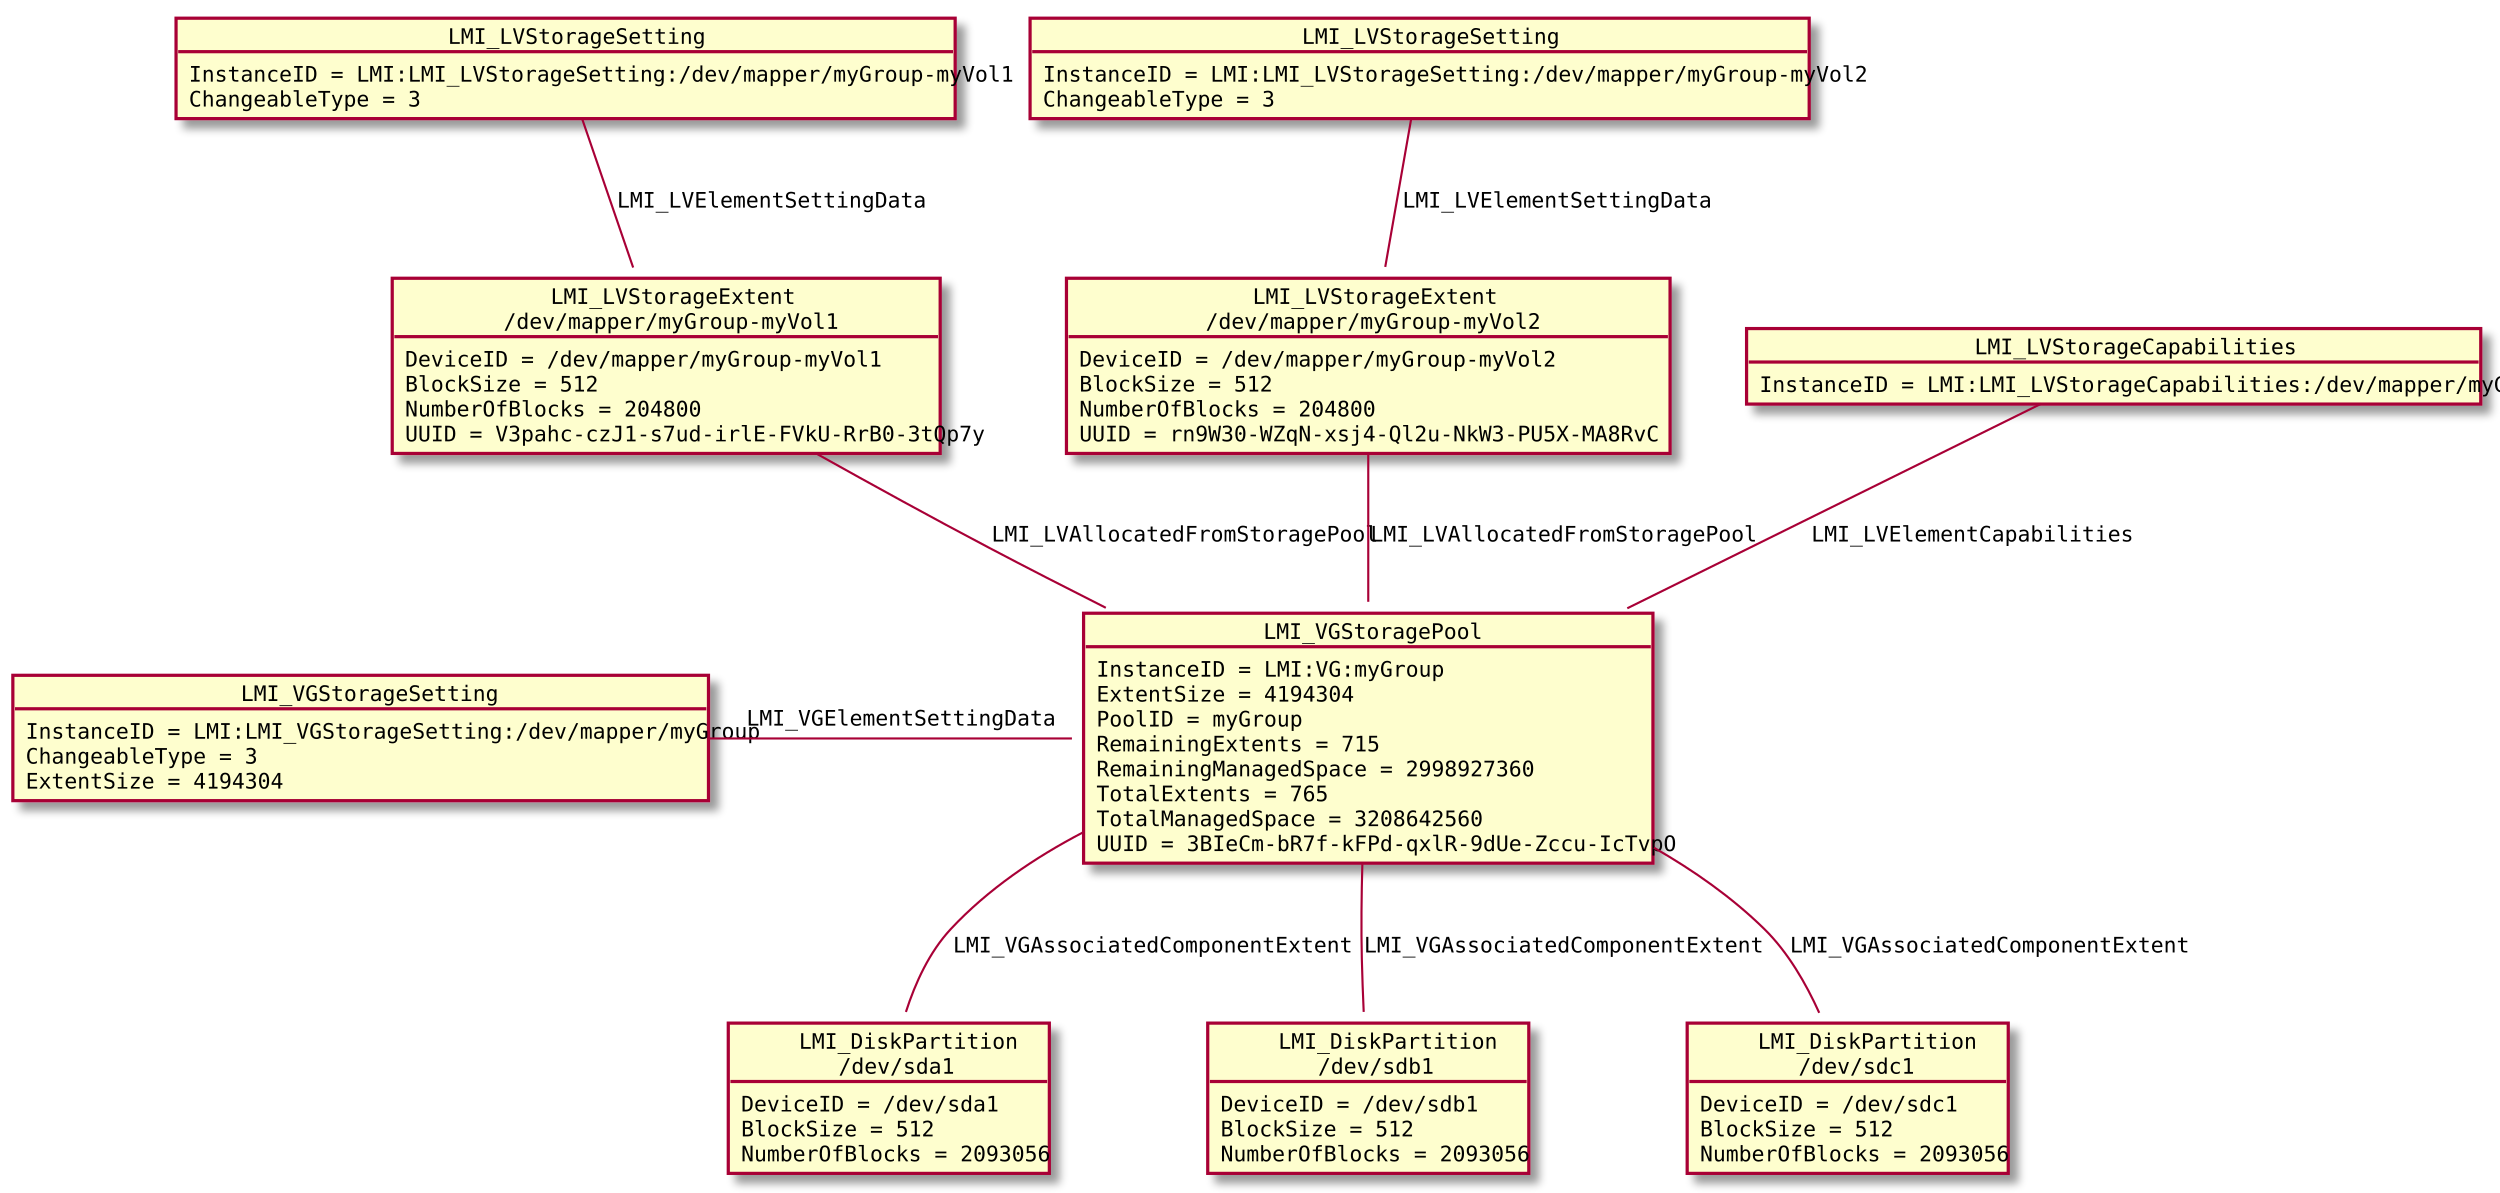
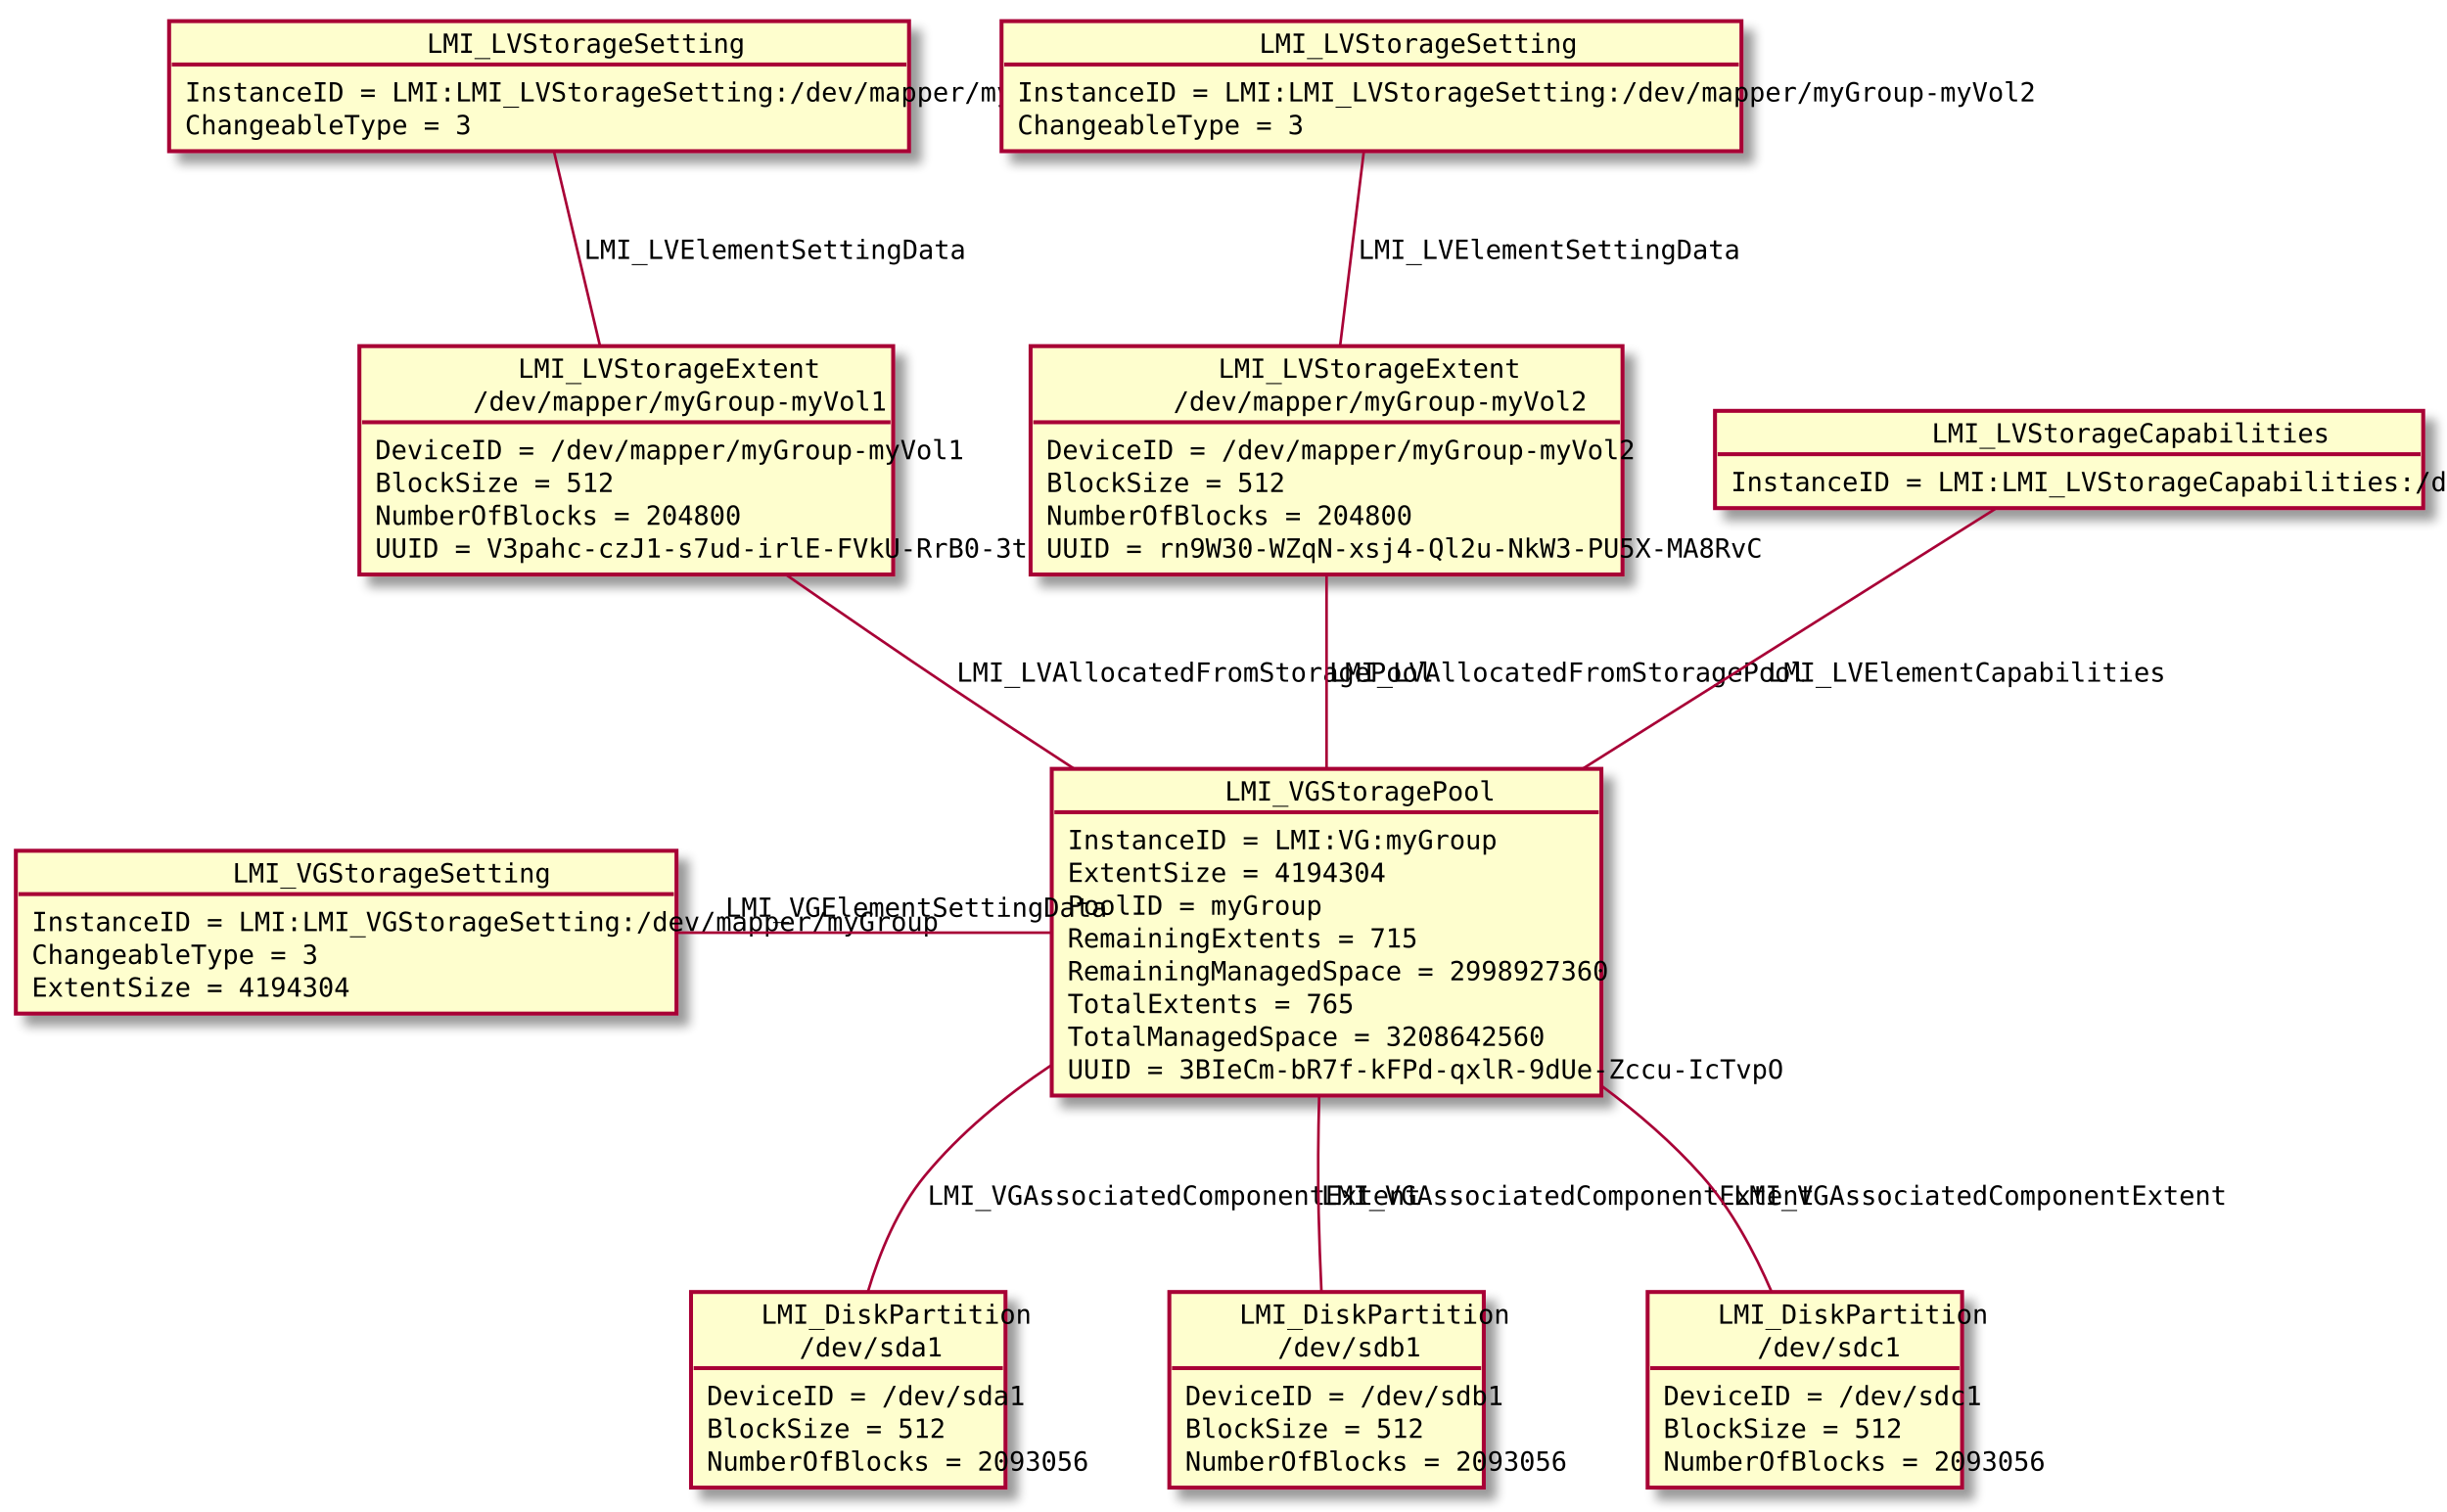
- <svg xmlns="http://www.w3.org/2000/svg" height="557pt" style="width:1168px;height:557px;" version="1.1" viewBox="0 0 1168 557" width="1168pt">
+ <svg xmlns="http://www.w3.org/2000/svg" height="572pt" style="width:926px;height:572px;" version="1.1" viewBox="0 0 926 572" width="926pt">
  <defs>
    <filter height="300%" id="f1" width="300%" x="-1" y="-1">
-       <feGaussianBlur result="blurOut" stdDeviation="2" />
+       <feGaussianBlur result="blurOut" stdDeviation="2.0" />
      <feColorMatrix in="blurOut" result="blurOut2" type="matrix" values="0 0 0 0 0 0 0 0 0 0 0 0 0 0 0 0 0 0 .4 0" />
-       <feOffset dx="4" dy="4" in="blurOut2" result="blurOut3" />
+       <feOffset dx="4.0" dy="4.0" in="blurOut2" result="blurOut3" />
      <feBlend in="SourceGraphic" in2="blurOut3" mode="normal" />
    </filter>
  </defs>
  <g>
-     <rect fill="#FEFECE" filter="url(#f1)" height="81.844" style="stroke: #A80036; stroke-width: 1.5;" width="256" x="183.25" y="130" />
-     <text fill="#000000" font-family="Monospace" font-size="10" lengthAdjust="spacingAndGlyphs" textLength="108" x="257.25" y="142">LMI_LVStorageExtent</text>
-     <text fill="#000000" font-family="Monospace" font-size="10" lengthAdjust="spacingAndGlyphs" textLength="152" x="235.25" y="153.641">/dev/mapper/myGroup-myVol1</text>
-     <line style="stroke: #A80036; stroke-width: 1.5;" x1="184.25" x2="438.25" y1="157.281" y2="157.281" />
-     <text fill="#000000" font-family="Monospace" font-size="10" lengthAdjust="spacingAndGlyphs" textLength="210" x="189.25" y="171.281">DeviceID = /dev/mapper/myGroup-myVol1</text>
-     <text fill="#000000" font-family="Monospace" font-size="10" lengthAdjust="spacingAndGlyphs" textLength="77" x="189.25" y="182.922">BlockSize = 512</text>
-     <text fill="#000000" font-family="Monospace" font-size="10" lengthAdjust="spacingAndGlyphs" textLength="132" x="189.25" y="194.562">NumberOfBlocks = 204800</text>
-     <text fill="#000000" font-family="Monospace" font-size="10" lengthAdjust="spacingAndGlyphs" textLength="244" x="189.25" y="206.203">UUID = V3pahc-czJ1-s7ud-irlE-FVkU-RrB0-3tQp7y</text>
-     <rect fill="#FEFECE" filter="url(#f1)" height="46.922" style="stroke: #A80036; stroke-width: 1.5;" width="364" x="82.25" y="8.5" />
-     <text fill="#000000" font-family="Monospace" font-size="10" lengthAdjust="spacingAndGlyphs" textLength="110" x="209.25" y="20.5">LMI_LVStorageSetting</text>
-     <line style="stroke: #A80036; stroke-width: 1.5;" x1="83.25" x2="445.25" y1="24.141" y2="24.141" />
-     <text fill="#000000" font-family="Monospace" font-size="10" lengthAdjust="spacingAndGlyphs" textLength="352" x="88.25" y="38.141">InstanceID = LMI:LMI_LVStorageSetting:/dev/mapper/myGroup-myVol1</text>
-     <text fill="#000000" font-family="Monospace" font-size="10" lengthAdjust="spacingAndGlyphs" textLength="101" x="88.25" y="49.781">ChangeableType = 3</text>
-     <rect fill="#FEFECE" filter="url(#f1)" height="81.844" style="stroke: #A80036; stroke-width: 1.5;" width="282" x="498.25" y="130" />
-     <text fill="#000000" font-family="Monospace" font-size="10" lengthAdjust="spacingAndGlyphs" textLength="108" x="585.25" y="142">LMI_LVStorageExtent</text>
-     <text fill="#000000" font-family="Monospace" font-size="10" lengthAdjust="spacingAndGlyphs" textLength="152" x="563.25" y="153.641">/dev/mapper/myGroup-myVol2</text>
-     <line style="stroke: #A80036; stroke-width: 1.5;" x1="499.25" x2="779.25" y1="157.281" y2="157.281" />
-     <text fill="#000000" font-family="Monospace" font-size="10" lengthAdjust="spacingAndGlyphs" textLength="210" x="504.25" y="171.281">DeviceID = /dev/mapper/myGroup-myVol2</text>
-     <text fill="#000000" font-family="Monospace" font-size="10" lengthAdjust="spacingAndGlyphs" textLength="77" x="504.25" y="182.922">BlockSize = 512</text>
-     <text fill="#000000" font-family="Monospace" font-size="10" lengthAdjust="spacingAndGlyphs" textLength="132" x="504.25" y="194.562">NumberOfBlocks = 204800</text>
-     <text fill="#000000" font-family="Monospace" font-size="10" lengthAdjust="spacingAndGlyphs" textLength="270" x="504.25" y="206.203">UUID = rn9W30-WZqN-xsj4-Ql2u-NkW3-PU5X-MA8RvC</text>
-     <rect fill="#FEFECE" filter="url(#f1)" height="46.922" style="stroke: #A80036; stroke-width: 1.5;" width="364" x="481.25" y="8.5" />
-     <text fill="#000000" font-family="Monospace" font-size="10" lengthAdjust="spacingAndGlyphs" textLength="110" x="608.25" y="20.5">LMI_LVStorageSetting</text>
-     <line style="stroke: #A80036; stroke-width: 1.5;" x1="482.25" x2="844.25" y1="24.141" y2="24.141" />
-     <text fill="#000000" font-family="Monospace" font-size="10" lengthAdjust="spacingAndGlyphs" textLength="352" x="487.25" y="38.141">InstanceID = LMI:LMI_LVStorageSetting:/dev/mapper/myGroup-myVol2</text>
-     <text fill="#000000" font-family="Monospace" font-size="10" lengthAdjust="spacingAndGlyphs" textLength="101" x="487.25" y="49.781">ChangeableType = 3</text>
-     <rect fill="#FEFECE" filter="url(#f1)" height="116.766" style="stroke: #A80036; stroke-width: 1.5;" width="266" x="506.25" y="286.5" />
-     <text fill="#000000" font-family="Monospace" font-size="10" lengthAdjust="spacingAndGlyphs" textLength="98" x="590.25" y="298.5">LMI_VGStoragePool</text>
-     <line style="stroke: #A80036; stroke-width: 1.5;" x1="507.25" x2="771.25" y1="302.141" y2="302.141" />
-     <text fill="#000000" font-family="Monospace" font-size="10" lengthAdjust="spacingAndGlyphs" textLength="151" x="512.25" y="316.141">InstanceID = LMI:VG:myGroup</text>
-     <text fill="#000000" font-family="Monospace" font-size="10" lengthAdjust="spacingAndGlyphs" textLength="109" x="512.25" y="327.781">ExtentSize = 4194304</text>
-     <text fill="#000000" font-family="Monospace" font-size="10" lengthAdjust="spacingAndGlyphs" textLength="92" x="512.25" y="339.422">PoolID = myGroup</text>
-     <text fill="#000000" font-family="Monospace" font-size="10" lengthAdjust="spacingAndGlyphs" textLength="121" x="512.25" y="351.062">RemainingExtents = 715</text>
-     <text fill="#000000" font-family="Monospace" font-size="10" lengthAdjust="spacingAndGlyphs" textLength="200" x="512.25" y="362.703">RemainingManagedSpace = 2998927360</text>
-     <text fill="#000000" font-family="Monospace" font-size="10" lengthAdjust="spacingAndGlyphs" textLength="93" x="512.25" y="374.344">TotalExtents = 765</text>
-     <text fill="#000000" font-family="Monospace" font-size="10" lengthAdjust="spacingAndGlyphs" textLength="172" x="512.25" y="385.984">TotalManagedSpace = 3208642560</text>
-     <text fill="#000000" font-family="Monospace" font-size="10" lengthAdjust="spacingAndGlyphs" textLength="254" x="512.25" y="397.625">UUID = 3BIeCm-bR7f-kFPd-qxlR-9dUe-Zccu-IcTvpO</text>
-     <rect fill="#FEFECE" filter="url(#f1)" height="35.281" style="stroke: #A80036; stroke-width: 1.5;" width="343" x="816" y="153.5" />
-     <text fill="#000000" font-family="Monospace" font-size="10" lengthAdjust="spacingAndGlyphs" textLength="130" x="922.5" y="165.5">LMI_LVStorageCapabilities</text>
-     <line style="stroke: #A80036; stroke-width: 1.5;" x1="817" x2="1158" y1="169.141" y2="169.141" />
-     <text fill="#000000" font-family="Monospace" font-size="10" lengthAdjust="spacingAndGlyphs" textLength="331" x="822" y="183.141">InstanceID = LMI:LMI_LVStorageCapabilities:/dev/mapper/myGroup</text>
-     <rect fill="#FEFECE" filter="url(#f1)" height="58.562" style="stroke: #A80036; stroke-width: 1.5;" width="325" x="6" y="315.5" />
-     <text fill="#000000" font-family="Monospace" font-size="10" lengthAdjust="spacingAndGlyphs" textLength="112" x="112.5" y="327.5">LMI_VGStorageSetting</text>
-     <line style="stroke: #A80036; stroke-width: 1.5;" x1="7" x2="330" y1="331.141" y2="331.141" />
-     <text fill="#000000" font-family="Monospace" font-size="10" lengthAdjust="spacingAndGlyphs" textLength="313" x="12" y="345.141">InstanceID = LMI:LMI_VGStorageSetting:/dev/mapper/myGroup</text>
-     <text fill="#000000" font-family="Monospace" font-size="10" lengthAdjust="spacingAndGlyphs" textLength="101" x="12" y="356.781">ChangeableType = 3</text>
-     <text fill="#000000" font-family="Monospace" font-size="10" lengthAdjust="spacingAndGlyphs" textLength="109" x="12" y="368.422">ExtentSize = 4194304</text>
-     <rect fill="#FEFECE" filter="url(#f1)" height="70.203" style="stroke: #A80036; stroke-width: 1.5;" width="150" x="340.25" y="478" />
-     <text fill="#000000" font-family="Monospace" font-size="10" lengthAdjust="spacingAndGlyphs" textLength="84" x="373.25" y="490">LMI_DiskPartition</text>
-     <text fill="#000000" font-family="Monospace" font-size="10" lengthAdjust="spacingAndGlyphs" textLength="47" x="391.75" y="501.641">/dev/sda1</text>
-     <line style="stroke: #A80036; stroke-width: 1.5;" x1="341.25" x2="489.25" y1="505.281" y2="505.281" />
-     <text fill="#000000" font-family="Monospace" font-size="10" lengthAdjust="spacingAndGlyphs" textLength="105" x="346.25" y="519.281">DeviceID = /dev/sda1</text>
-     <text fill="#000000" font-family="Monospace" font-size="10" lengthAdjust="spacingAndGlyphs" textLength="77" x="346.25" y="530.922">BlockSize = 512</text>
-     <text fill="#000000" font-family="Monospace" font-size="10" lengthAdjust="spacingAndGlyphs" textLength="138" x="346.25" y="542.562">NumberOfBlocks = 2093056</text>
-     <rect fill="#FEFECE" filter="url(#f1)" height="70.203" style="stroke: #A80036; stroke-width: 1.5;" width="150" x="564.25" y="478" />
-     <text fill="#000000" font-family="Monospace" font-size="10" lengthAdjust="spacingAndGlyphs" textLength="84" x="597.25" y="490">LMI_DiskPartition</text>
-     <text fill="#000000" font-family="Monospace" font-size="10" lengthAdjust="spacingAndGlyphs" textLength="47" x="615.75" y="501.641">/dev/sdb1</text>
-     <line style="stroke: #A80036; stroke-width: 1.5;" x1="565.25" x2="713.25" y1="505.281" y2="505.281" />
-     <text fill="#000000" font-family="Monospace" font-size="10" lengthAdjust="spacingAndGlyphs" textLength="105" x="570.25" y="519.281">DeviceID = /dev/sdb1</text>
-     <text fill="#000000" font-family="Monospace" font-size="10" lengthAdjust="spacingAndGlyphs" textLength="77" x="570.25" y="530.922">BlockSize = 512</text>
-     <text fill="#000000" font-family="Monospace" font-size="10" lengthAdjust="spacingAndGlyphs" textLength="138" x="570.25" y="542.562">NumberOfBlocks = 2093056</text>
-     <rect fill="#FEFECE" filter="url(#f1)" height="70.203" style="stroke: #A80036; stroke-width: 1.5;" width="150" x="788.25" y="478" />
-     <text fill="#000000" font-family="Monospace" font-size="10" lengthAdjust="spacingAndGlyphs" textLength="84" x="821.25" y="490">LMI_DiskPartition</text>
-     <text fill="#000000" font-family="Monospace" font-size="10" lengthAdjust="spacingAndGlyphs" textLength="46" x="840.25" y="501.641">/dev/sdc1</text>
-     <line style="stroke: #A80036; stroke-width: 1.5;" x1="789.25" x2="937.25" y1="505.281" y2="505.281" />
-     <text fill="#000000" font-family="Monospace" font-size="10" lengthAdjust="spacingAndGlyphs" textLength="104" x="794.25" y="519.281">DeviceID = /dev/sdc1</text>
-     <text fill="#000000" font-family="Monospace" font-size="10" lengthAdjust="spacingAndGlyphs" textLength="77" x="794.25" y="530.922">BlockSize = 512</text>
-     <text fill="#000000" font-family="Monospace" font-size="10" lengthAdjust="spacingAndGlyphs" textLength="138" x="794.25" y="542.562">NumberOfBlocks = 2093056</text>
-     <path d="M272.011,55.623 C278.462,74.425 287.84,101.763 295.811,124.996 " fill="none" style="stroke: #A80036; stroke-width: 1.0;" />
-     <text fill="#000000" font-family="Monospace" font-size="10" lengthAdjust="spacingAndGlyphs" textLength="136" x="288.25" y="97">LMI_LVElementSettingData</text>
-     <path d="M659.287,55.623 C656.007,74.347 651.244,101.534 647.185,124.705 " fill="none" style="stroke: #A80036; stroke-width: 1.0;" />
-     <text fill="#000000" font-family="Monospace" font-size="10" lengthAdjust="spacingAndGlyphs" textLength="136" x="655.25" y="97">LMI_LVElementSettingData</text>
-     <path d="M381.936,212.208 C407.145,226.312 435.837,242.097 462.25,256 C479.747,265.21 498.334,274.732 516.634,283.959 " fill="none" style="stroke: #A80036; stroke-width: 1.0;" />
-     <text fill="#000000" font-family="Monospace" font-size="10" lengthAdjust="spacingAndGlyphs" textLength="166" x="463.25" y="253">LMI_LVAllocatedFromStoragePool</text>
-     <path d="M639.25,212.326 C639.25,232.82 639.25,258.187 639.25,281.169 " fill="none" style="stroke: #A80036; stroke-width: 1.0;" />
-     <text fill="#000000" font-family="Monospace" font-size="10" lengthAdjust="spacingAndGlyphs" textLength="166" x="640.25" y="253">LMI_LVAllocatedFromStoragePool</text>
-     <path d="M330.671,345 C386.074,345 447.467,345 500.807,345 " fill="none" style="stroke: #A80036; stroke-width: 1.0;" />
-     <text fill="#000000" font-family="Monospace" font-size="10" lengthAdjust="spacingAndGlyphs" textLength="138" x="348.75" y="339">LMI_VGElementSettingData</text>
-     <path d="M953.566,188.648 C909.168,210.592 828.679,250.374 760.269,284.186 " fill="none" style="stroke: #A80036; stroke-width: 1.0;" />
-     <text fill="#000000" font-family="Monospace" font-size="10" lengthAdjust="spacingAndGlyphs" textLength="132" x="846.25" y="253">LMI_LVElementCapabilities</text>
-     <path d="M506.112,388.812 C483.333,400.685 461.492,415.545 444.25,434 C434.236,444.719 427.604,459.204 423.246,472.783 " fill="none" style="stroke: #A80036; stroke-width: 1.0;" />
-     <text fill="#000000" font-family="Monospace" font-size="10" lengthAdjust="spacingAndGlyphs" textLength="181" x="445.25" y="445">LMI_VGAssociatedComponentExtent</text>
-     <path d="M636.49,403.716 C636.091,418.175 635.914,433.654 636.25,448 C636.438,456.012 636.757,464.583 637.12,472.764 " fill="none" style="stroke: #A80036; stroke-width: 1.0;" />
-     <text fill="#000000" font-family="Monospace" font-size="10" lengthAdjust="spacingAndGlyphs" textLength="181" x="637.25" y="445">LMI_VGAssociatedComponentExtent</text>
-     <path d="M772.682,396.032 C791.364,406.714 809.267,419.308 824.25,434 C835.322,444.857 843.777,459.512 849.937,473.187 " fill="none" style="stroke: #A80036; stroke-width: 1.0;" />
-     <text fill="#000000" font-family="Monospace" font-size="10" lengthAdjust="spacingAndGlyphs" textLength="181" x="836.25" y="445">LMI_VGAssociatedComponentExtent</text>
+     <rect fill="#FEFECE" filter="url(#f1)" height="86.438" style="stroke: #A80036; stroke-width: 1.5;" width="202" x="136" y="131" />
+     <text fill="#000000" font-family="Monospace" font-size="10" lengthAdjust="spacingAndGlyphs" textLength="82" x="196" y="143">LMI_LVStorageExtent</text>
+     <text fill="#000000" font-family="Monospace" font-size="10" lengthAdjust="spacingAndGlyphs" textLength="116" x="179" y="155.406">/dev/mapper/myGroup-myVol1</text>
+     <line style="stroke: #A80036; stroke-width: 1.5;" x1="137" x2="337" y1="159.812" y2="159.812" />
+     <text fill="#000000" font-family="Monospace" font-size="10" lengthAdjust="spacingAndGlyphs" textLength="159" x="142" y="173.812">DeviceID = /dev/mapper/myGroup-myVol1</text>
+     <text fill="#000000" font-family="Monospace" font-size="10" lengthAdjust="spacingAndGlyphs" textLength="60" x="142" y="186.219">BlockSize = 512</text>
+     <text fill="#000000" font-family="Monospace" font-size="10" lengthAdjust="spacingAndGlyphs" textLength="102" x="142" y="198.625">NumberOfBlocks = 204800</text>
+     <text fill="#000000" font-family="Monospace" font-size="10" lengthAdjust="spacingAndGlyphs" textLength="190" x="142" y="211.031">UUID = V3pahc-czJ1-s7ud-irlE-FVkU-RrB0-3tQp7y</text>
+     <rect fill="#FEFECE" filter="url(#f1)" height="49.219" style="stroke: #A80036; stroke-width: 1.5;" width="280" x="64" y="8" />
+     <text fill="#000000" font-family="Monospace" font-size="10" lengthAdjust="spacingAndGlyphs" textLength="85" x="161.5" y="20">LMI_LVStorageSetting</text>
+     <line style="stroke: #A80036; stroke-width: 1.5;" x1="65" x2="343" y1="24.406" y2="24.406" />
+     <text fill="#000000" font-family="Monospace" font-size="10" lengthAdjust="spacingAndGlyphs" textLength="268" x="70" y="38.406">InstanceID = LMI:LMI_LVStorageSetting:/dev/mapper/myGroup-myVol1</text>
+     <text fill="#000000" font-family="Monospace" font-size="10" lengthAdjust="spacingAndGlyphs" textLength="81" x="70" y="50.812">ChangeableType = 3</text>
+     <rect fill="#FEFECE" filter="url(#f1)" height="86.438" style="stroke: #A80036; stroke-width: 1.5;" width="224" x="390" y="131" />
+     <text fill="#000000" font-family="Monospace" font-size="10" lengthAdjust="spacingAndGlyphs" textLength="82" x="461" y="143">LMI_LVStorageExtent</text>
+     <text fill="#000000" font-family="Monospace" font-size="10" lengthAdjust="spacingAndGlyphs" textLength="116" x="444" y="155.406">/dev/mapper/myGroup-myVol2</text>
+     <line style="stroke: #A80036; stroke-width: 1.5;" x1="391" x2="613" y1="159.812" y2="159.812" />
+     <text fill="#000000" font-family="Monospace" font-size="10" lengthAdjust="spacingAndGlyphs" textLength="159" x="396" y="173.812">DeviceID = /dev/mapper/myGroup-myVol2</text>
+     <text fill="#000000" font-family="Monospace" font-size="10" lengthAdjust="spacingAndGlyphs" textLength="60" x="396" y="186.219">BlockSize = 512</text>
+     <text fill="#000000" font-family="Monospace" font-size="10" lengthAdjust="spacingAndGlyphs" textLength="102" x="396" y="198.625">NumberOfBlocks = 204800</text>
+     <text fill="#000000" font-family="Monospace" font-size="10" lengthAdjust="spacingAndGlyphs" textLength="212" x="396" y="211.031">UUID = rn9W30-WZqN-xsj4-Ql2u-NkW3-PU5X-MA8RvC</text>
+     <rect fill="#FEFECE" filter="url(#f1)" height="49.219" style="stroke: #A80036; stroke-width: 1.5;" width="280" x="379" y="8" />
+     <text fill="#000000" font-family="Monospace" font-size="10" lengthAdjust="spacingAndGlyphs" textLength="85" x="476.5" y="20">LMI_LVStorageSetting</text>
+     <line style="stroke: #A80036; stroke-width: 1.5;" x1="380" x2="658" y1="24.406" y2="24.406" />
+     <text fill="#000000" font-family="Monospace" font-size="10" lengthAdjust="spacingAndGlyphs" textLength="268" x="385" y="38.406">InstanceID = LMI:LMI_LVStorageSetting:/dev/mapper/myGroup-myVol2</text>
+     <text fill="#000000" font-family="Monospace" font-size="10" lengthAdjust="spacingAndGlyphs" textLength="81" x="385" y="50.812">ChangeableType = 3</text>
+     <rect fill="#FEFECE" filter="url(#f1)" height="123.656" style="stroke: #A80036; stroke-width: 1.5;" width="208" x="398" y="291" />
+     <text fill="#000000" font-family="Monospace" font-size="10" lengthAdjust="spacingAndGlyphs" textLength="77" x="463.5" y="303">LMI_VGStoragePool</text>
+     <line style="stroke: #A80036; stroke-width: 1.5;" x1="399" x2="605" y1="307.406" y2="307.406" />
+     <text fill="#000000" font-family="Monospace" font-size="10" lengthAdjust="spacingAndGlyphs" textLength="113" x="404" y="321.406">InstanceID = LMI:VG:myGroup</text>
+     <text fill="#000000" font-family="Monospace" font-size="10" lengthAdjust="spacingAndGlyphs" textLength="83" x="404" y="333.812">ExtentSize = 4194304</text>
+     <text fill="#000000" font-family="Monospace" font-size="10" lengthAdjust="spacingAndGlyphs" textLength="69" x="404" y="346.219">PoolID = myGroup</text>
+     <text fill="#000000" font-family="Monospace" font-size="10" lengthAdjust="spacingAndGlyphs" textLength="93" x="404" y="358.625">RemainingExtents = 715</text>
+     <text fill="#000000" font-family="Monospace" font-size="10" lengthAdjust="spacingAndGlyphs" textLength="162" x="404" y="371.031">RemainingManagedSpace = 2998927360</text>
+     <text fill="#000000" font-family="Monospace" font-size="10" lengthAdjust="spacingAndGlyphs" textLength="70" x="404" y="383.438">TotalExtents = 765</text>
+     <text fill="#000000" font-family="Monospace" font-size="10" lengthAdjust="spacingAndGlyphs" textLength="139" x="404" y="395.844">TotalManagedSpace = 3208642560</text>
+     <text fill="#000000" font-family="Monospace" font-size="10" lengthAdjust="spacingAndGlyphs" textLength="196" x="404" y="408.25">UUID = 3BIeCm-bR7f-kFPd-qxlR-9dUe-Zccu-IcTvpO</text>
+     <rect fill="#FEFECE" filter="url(#f1)" height="36.812" style="stroke: #A80036; stroke-width: 1.5;" width="268" x="649" y="155.5" />
+     <text fill="#000000" font-family="Monospace" font-size="10" lengthAdjust="spacingAndGlyphs" textLength="104" x="731" y="167.5">LMI_LVStorageCapabilities</text>
+     <line style="stroke: #A80036; stroke-width: 1.5;" x1="650" x2="916" y1="171.906" y2="171.906" />
+     <text fill="#000000" font-family="Monospace" font-size="10" lengthAdjust="spacingAndGlyphs" textLength="256" x="655" y="185.906">InstanceID = LMI:LMI_LVStorageCapabilities:/dev/mapper/myGroup</text>
+     <rect fill="#FEFECE" filter="url(#f1)" height="61.625" style="stroke: #A80036; stroke-width: 1.5;" width="250" x="6" y="322" />
+     <text fill="#000000" font-family="Monospace" font-size="10" lengthAdjust="spacingAndGlyphs" textLength="86" x="88" y="334">LMI_VGStorageSetting</text>
+     <line style="stroke: #A80036; stroke-width: 1.5;" x1="7" x2="255" y1="338.406" y2="338.406" />
+     <text fill="#000000" font-family="Monospace" font-size="10" lengthAdjust="spacingAndGlyphs" textLength="238" x="12" y="352.406">InstanceID = LMI:LMI_VGStorageSetting:/dev/mapper/myGroup</text>
+     <text fill="#000000" font-family="Monospace" font-size="10" lengthAdjust="spacingAndGlyphs" textLength="81" x="12" y="364.812">ChangeableType = 3</text>
+     <text fill="#000000" font-family="Monospace" font-size="10" lengthAdjust="spacingAndGlyphs" textLength="83" x="12" y="377.219">ExtentSize = 4194304</text>
+     <rect fill="#FEFECE" filter="url(#f1)" height="74.031" style="stroke: #A80036; stroke-width: 1.5;" width="119" x="261.5" y="489" />
+     <text fill="#000000" font-family="Monospace" font-size="10" lengthAdjust="spacingAndGlyphs" textLength="66" x="288" y="501">LMI_DiskPartition</text>
+     <text fill="#000000" font-family="Monospace" font-size="10" lengthAdjust="spacingAndGlyphs" textLength="37" x="302.5" y="513.406">/dev/sda1</text>
+     <line style="stroke: #A80036; stroke-width: 1.5;" x1="262.5" x2="379.5" y1="517.812" y2="517.812" />
+     <text fill="#000000" font-family="Monospace" font-size="10" lengthAdjust="spacingAndGlyphs" textLength="80" x="267.5" y="531.812">DeviceID = /dev/sda1</text>
+     <text fill="#000000" font-family="Monospace" font-size="10" lengthAdjust="spacingAndGlyphs" textLength="60" x="267.5" y="544.219">BlockSize = 512</text>
+     <text fill="#000000" font-family="Monospace" font-size="10" lengthAdjust="spacingAndGlyphs" textLength="107" x="267.5" y="556.625">NumberOfBlocks = 2093056</text>
+     <rect fill="#FEFECE" filter="url(#f1)" height="74.031" style="stroke: #A80036; stroke-width: 1.5;" width="119" x="442.5" y="489" />
+     <text fill="#000000" font-family="Monospace" font-size="10" lengthAdjust="spacingAndGlyphs" textLength="66" x="469" y="501">LMI_DiskPartition</text>
+     <text fill="#000000" font-family="Monospace" font-size="10" lengthAdjust="spacingAndGlyphs" textLength="37" x="483.5" y="513.406">/dev/sdb1</text>
+     <line style="stroke: #A80036; stroke-width: 1.5;" x1="443.5" x2="560.5" y1="517.812" y2="517.812" />
+     <text fill="#000000" font-family="Monospace" font-size="10" lengthAdjust="spacingAndGlyphs" textLength="80" x="448.5" y="531.812">DeviceID = /dev/sdb1</text>
+     <text fill="#000000" font-family="Monospace" font-size="10" lengthAdjust="spacingAndGlyphs" textLength="60" x="448.5" y="544.219">BlockSize = 512</text>
+     <text fill="#000000" font-family="Monospace" font-size="10" lengthAdjust="spacingAndGlyphs" textLength="107" x="448.5" y="556.625">NumberOfBlocks = 2093056</text>
+     <rect fill="#FEFECE" filter="url(#f1)" height="74.031" style="stroke: #A80036; stroke-width: 1.5;" width="119" x="623.5" y="489" />
+     <text fill="#000000" font-family="Monospace" font-size="10" lengthAdjust="spacingAndGlyphs" textLength="66" x="650" y="501">LMI_DiskPartition</text>
+     <text fill="#000000" font-family="Monospace" font-size="10" lengthAdjust="spacingAndGlyphs" textLength="36" x="665" y="513.406">/dev/sdc1</text>
+     <line style="stroke: #A80036; stroke-width: 1.5;" x1="624.5" x2="741.5" y1="517.812" y2="517.812" />
+     <text fill="#000000" font-family="Monospace" font-size="10" lengthAdjust="spacingAndGlyphs" textLength="79" x="629.5" y="531.812">DeviceID = /dev/sdc1</text>
+     <text fill="#000000" font-family="Monospace" font-size="10" lengthAdjust="spacingAndGlyphs" textLength="60" x="629.5" y="544.219">BlockSize = 512</text>
+     <text fill="#000000" font-family="Monospace" font-size="10" lengthAdjust="spacingAndGlyphs" textLength="107" x="629.5" y="556.625">NumberOfBlocks = 2093056</text>
+     <path d="M209.598,57.164 C214.361,77.297 221.317,106.703 227.029,130.848 " fill="none" style="stroke: #A80036; stroke-width: 1.0;" />
+     <text fill="#000000" font-family="Monospace" font-size="10" lengthAdjust="spacingAndGlyphs" textLength="104" x="221" y="98">LMI_LVElementSettingData</text>
+     <path d="M516.116,57.164 C513.663,77.297 510.079,106.703 507.137,130.848 " fill="none" style="stroke: #A80036; stroke-width: 1.0;" />
+     <text fill="#000000" font-family="Monospace" font-size="10" lengthAdjust="spacingAndGlyphs" textLength="104" x="514" y="98">LMI_LVElementSettingData</text>
+     <path d="M296.956,217.178 C317.199,231.259 339.989,246.939 361,261 C375.649,270.803 391.249,281.055 406.532,290.996 " fill="none" style="stroke: #A80036; stroke-width: 1.0;" />
+     <text fill="#000000" font-family="Monospace" font-size="10" lengthAdjust="spacingAndGlyphs" textLength="131" x="362" y="258">LMI_LVAllocatedFromStoragePool</text>
+     <path d="M502,217.396 C502,239.385 502,266.642 502,290.865 " fill="none" style="stroke: #A80036; stroke-width: 1.0;" />
+     <text fill="#000000" font-family="Monospace" font-size="10" lengthAdjust="spacingAndGlyphs" textLength="131" x="503" y="258">LMI_LVAllocatedFromStoragePool</text>
+     <path d="M256.086,353 C302.156,353 353.806,353 397.834,353 " fill="none" style="stroke: #A80036; stroke-width: 1.0;" />
+     <text fill="#000000" font-family="Monospace" font-size="10" lengthAdjust="spacingAndGlyphs" textLength="105" x="274.5" y="347">LMI_VGElementSettingData</text>
+     <path d="M755.029,192.619 C718.867,215.397 654.002,256.255 599.002,290.899 " fill="none" style="stroke: #A80036; stroke-width: 1.0;" />
+     <text fill="#000000" font-family="Monospace" font-size="10" lengthAdjust="spacingAndGlyphs" textLength="105" x="669" y="258">LMI_LVElementCapabilities</text>
+     <path d="M397.613,403.304 C380.018,415.085 363.208,428.983 350,445 C339.661,457.538 332.853,474.071 328.45,488.852 " fill="none" style="stroke: #A80036; stroke-width: 1.0;" />
+     <text fill="#000000" font-family="Monospace" font-size="10" lengthAdjust="spacingAndGlyphs" textLength="139" x="351" y="456">LMI_VGAssociatedComponentExtent</text>
+     <path d="M499.197,415.071 C498.829,429.476 498.677,444.779 499,459 C499.219,468.632 499.617,479.05 500.053,488.699 " fill="none" style="stroke: #A80036; stroke-width: 1.0;" />
+     <text fill="#000000" font-family="Monospace" font-size="10" lengthAdjust="spacingAndGlyphs" textLength="139" x="500" y="456">LMI_VGAssociatedComponentExtent</text>
+     <path d="M606.265,411.143 C619.941,421.306 633.002,432.642 644,445 C655.197,457.581 663.929,473.952 670.266,488.604 " fill="none" style="stroke: #A80036; stroke-width: 1.0;" />
+     <text fill="#000000" font-family="Monospace" font-size="10" lengthAdjust="spacingAndGlyphs" textLength="139" x="656" y="456">LMI_VGAssociatedComponentExtent</text>
  </g>
</svg>
